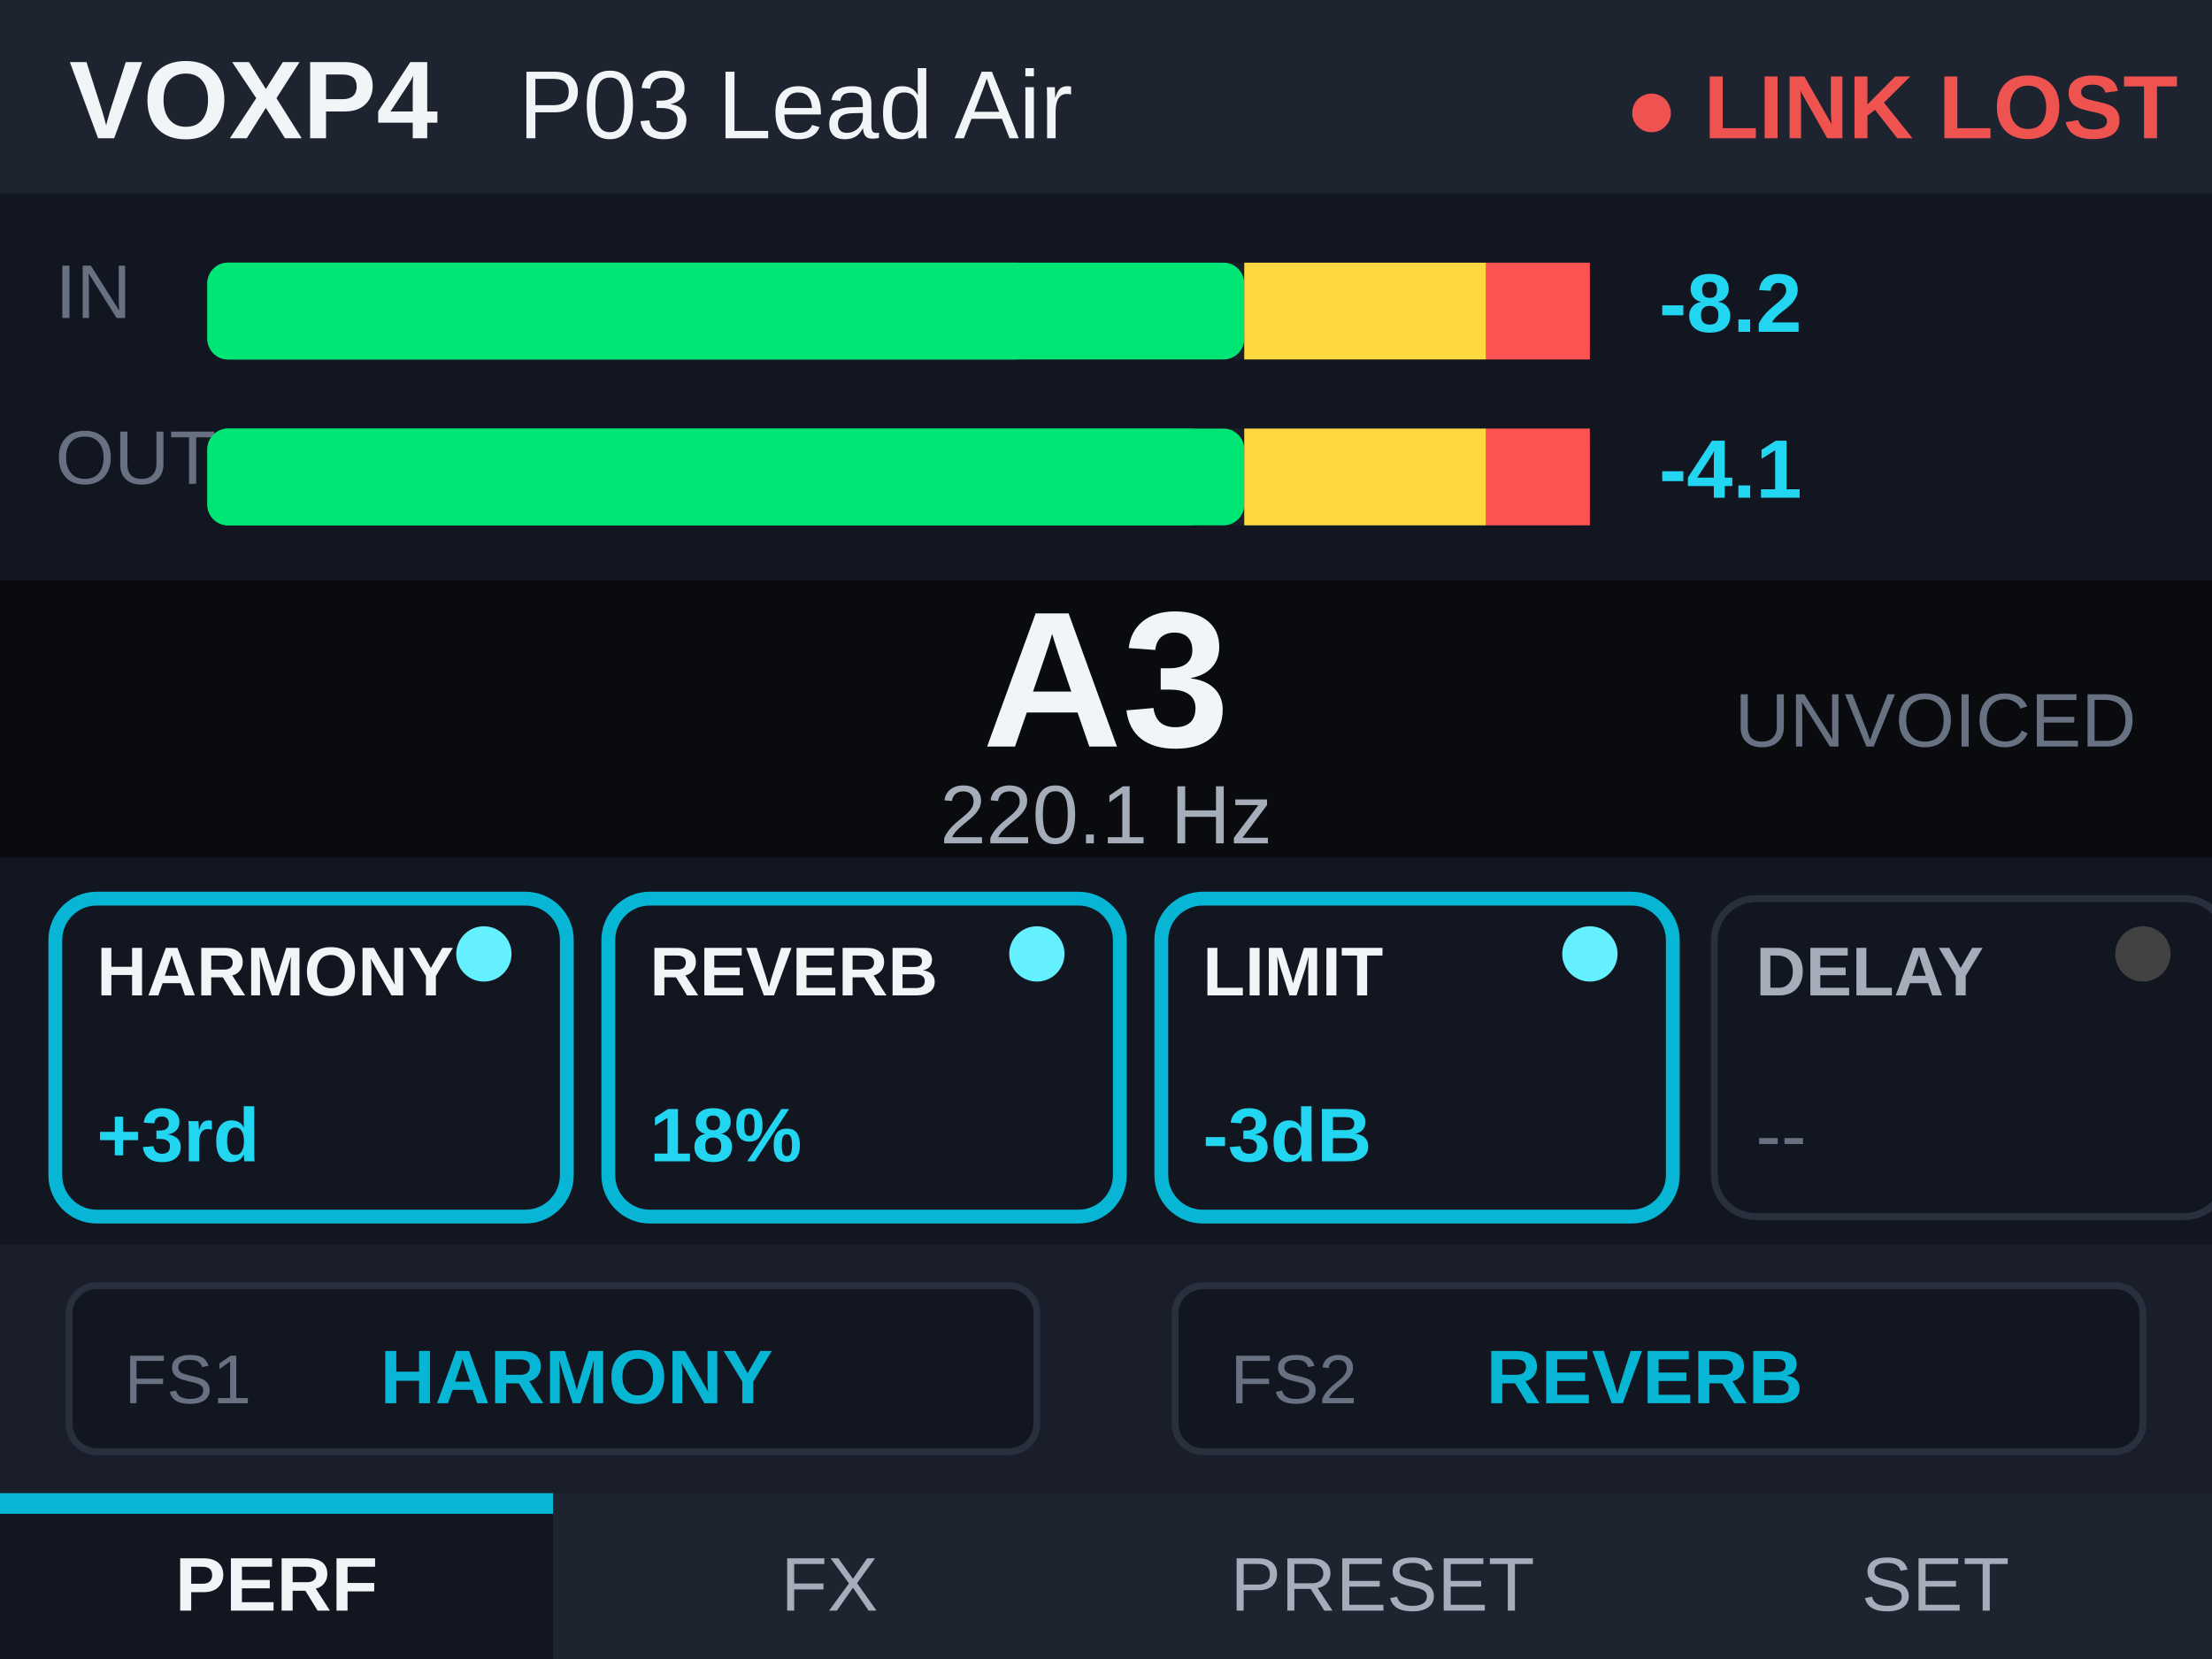
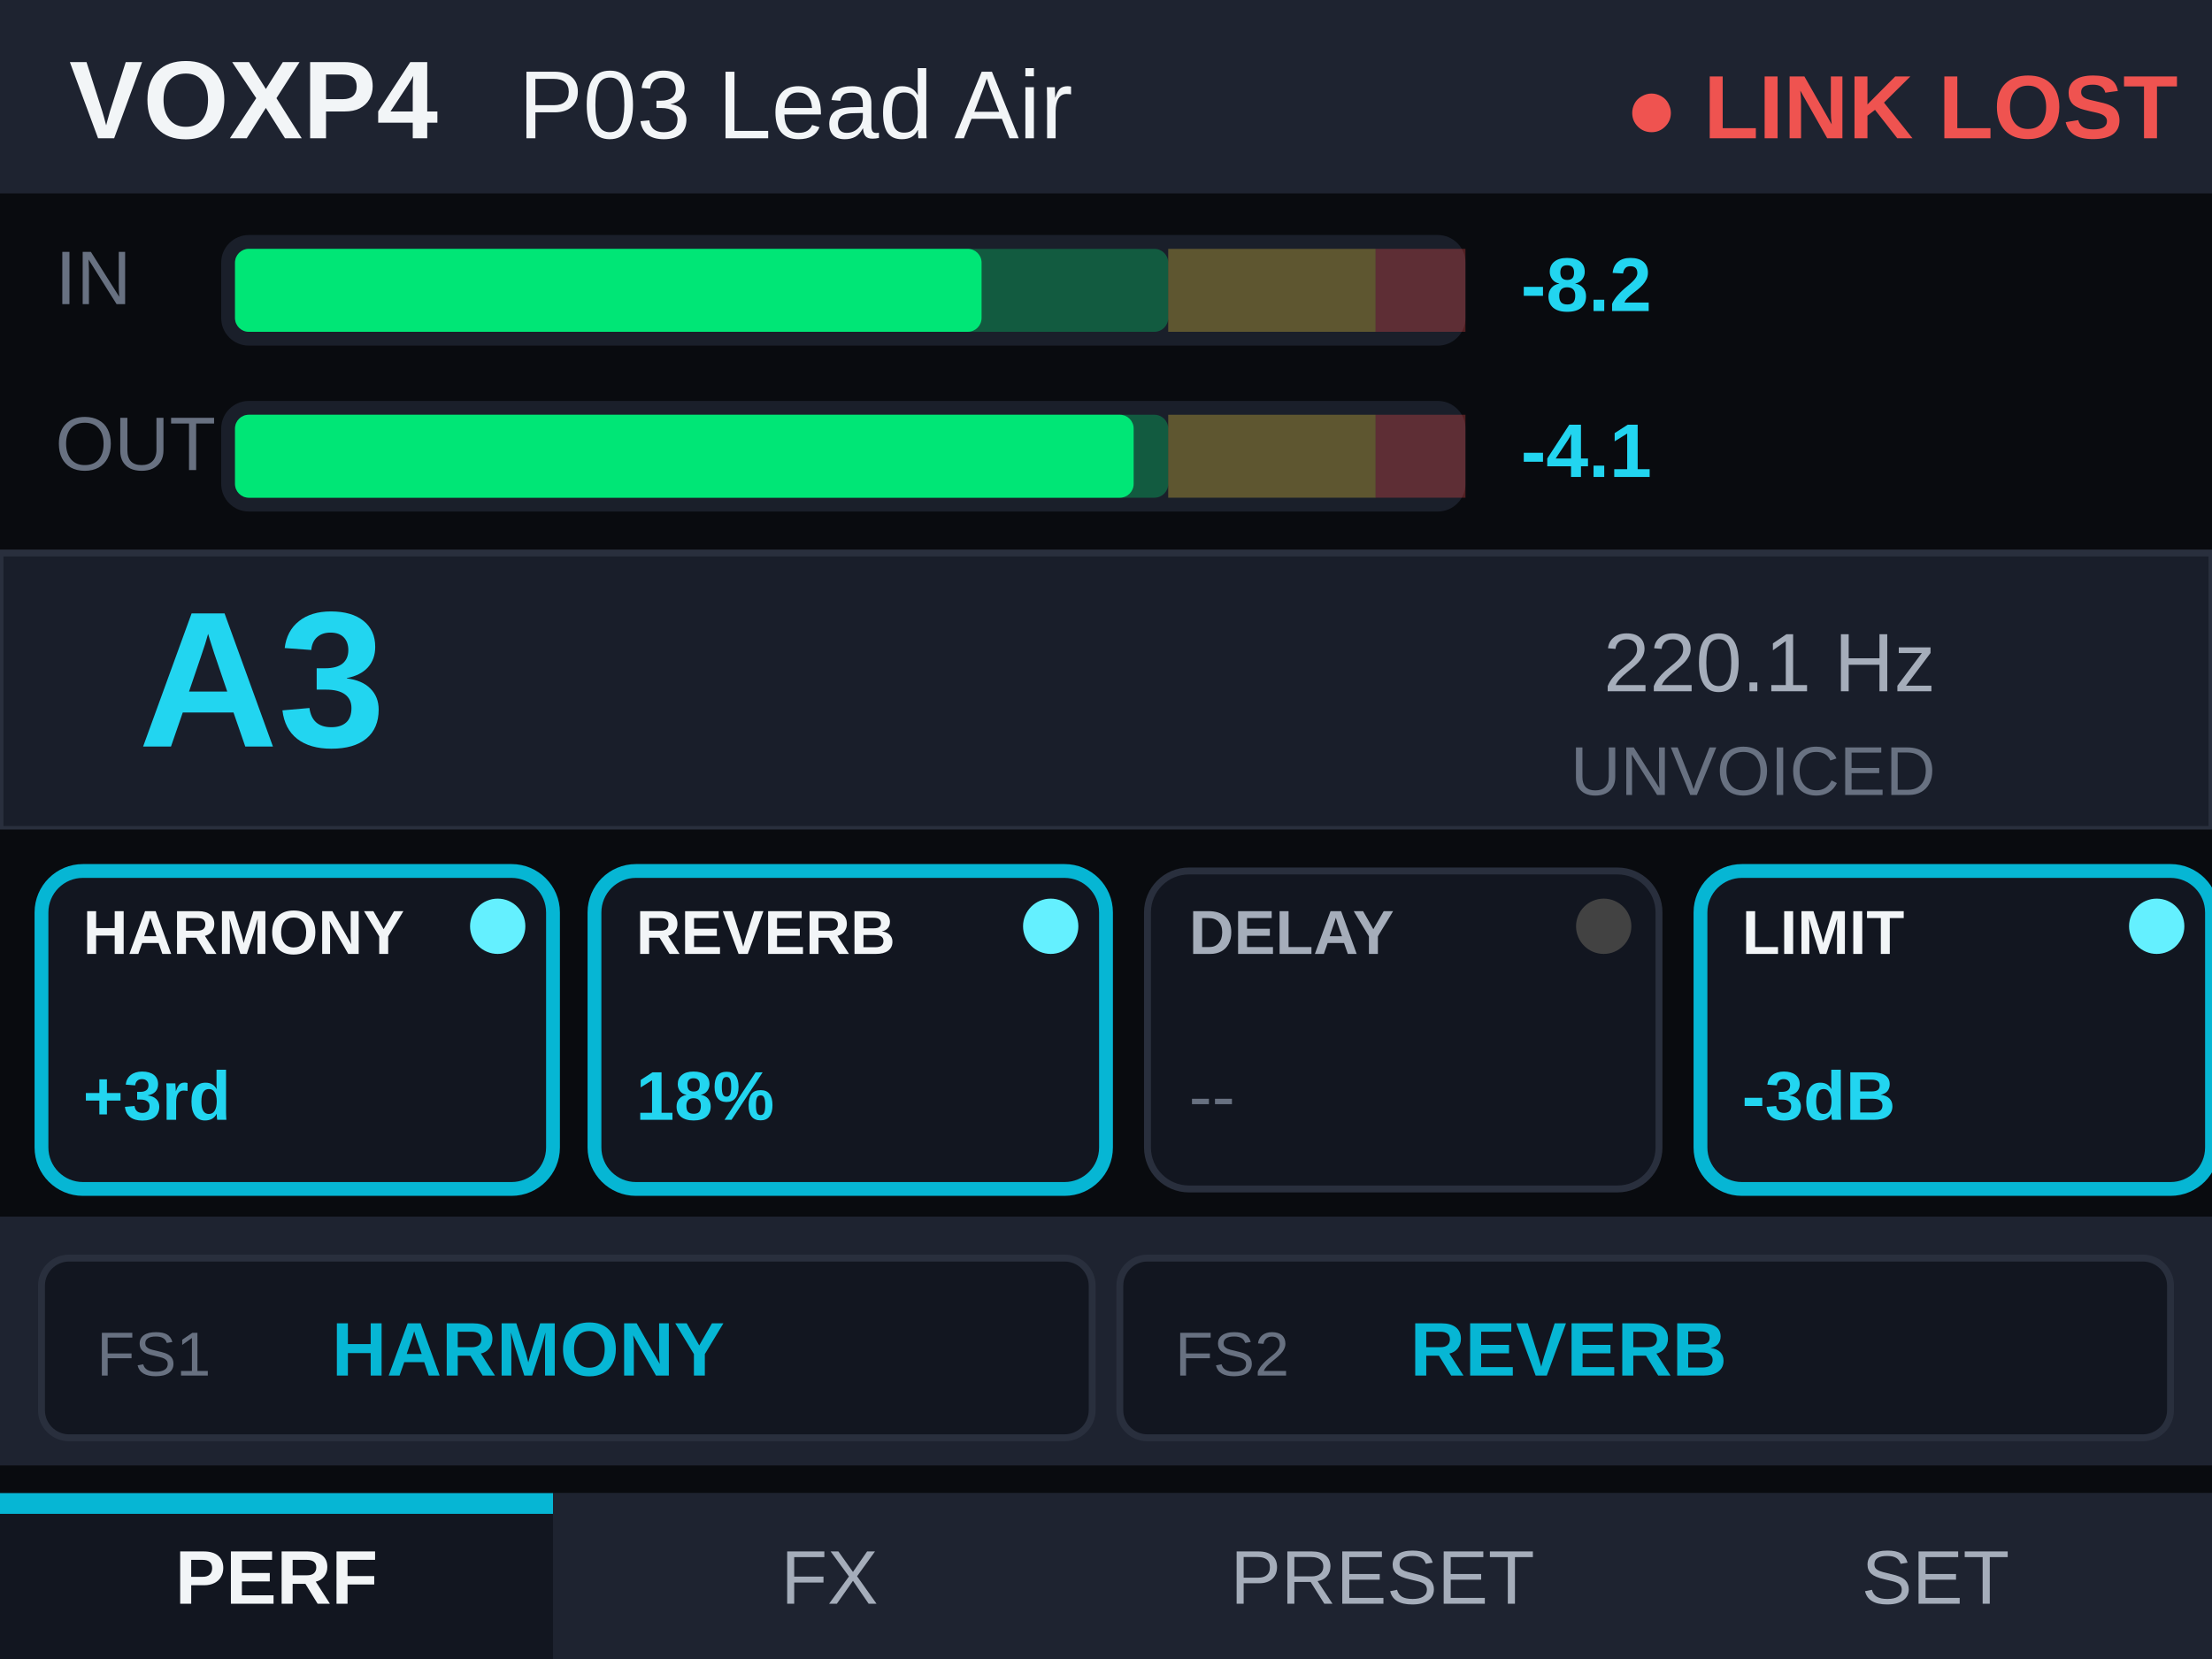
<svg xmlns="http://www.w3.org/2000/svg" viewBox="0 0 320 240" width="640" height="480">
  <defs>
    <linearGradient id="meterSafe" x1="0%" y1="0%" x2="100%" y2="0%">
      <stop offset="0%" style="stop-color:#00E676" />
      <stop offset="100%" style="stop-color:#00E676" />
    </linearGradient>
    <linearGradient id="meterWarning" x1="0%" y1="0%" x2="100%" y2="0%">
      <stop offset="0%" style="stop-color:#FFD740" />
      <stop offset="100%" style="stop-color:#FFD740" />
    </linearGradient>
    <linearGradient id="meterClip" x1="0%" y1="0%" x2="100%" y2="0%">
      <stop offset="0%" style="stop-color:#FF5252" />
      <stop offset="100%" style="stop-color:#FF5252" />
    </linearGradient>
    <style>
      .bg { fill: #090B0F; }
      .surface { fill: #121620; }
      .elevated { fill: #191E2A; }
      .header { fill: #1E2330; }
      .text-primary { fill: #F2F5F7; font-family: Arial, sans-serif; }
      .text-secondary { fill: #A5ADBA; font-family: Arial, sans-serif; }
      .text-muted { fill: #687181; font-family: Arial, sans-serif; }
      .text-accent { fill: #06B6D4; font-family: Arial, sans-serif; }
      .text-value { fill: #22D5F0; font-family: Arial, sans-serif; font-weight: bold; }
      .border-subtle { fill: none; stroke: #292F3D; stroke-width: 1; }
      .border-active { fill: none; stroke: #06B6D4; stroke-width: 2; }
      .led-off { fill: #424242; }
      .led-on { fill: #64F0FF; }
      .link-ok { fill: #66BB6A; }
      .link-lost { fill: #EF5350; }
      .fs-pressed { fill: #FFA726; }
      .meter-bg { fill: #1A1F2A; }
      .card { fill: #121620; }
    </style>
  </defs>
  <rect width="320" height="240" class="bg" />
  <rect width="320" height="28" class="header" />
  <text x="10" y="20" class="text-primary" font-size="16" font-weight="bold">VOXP4</text>
  <text x="75" y="20" class="text-primary" font-size="14">P03 Lead Air</text>
  <text x="235" y="20" class="link-lost" font-family="Arial" font-size="13" font-weight="bold">● LINK LOST</text>
-   <rect y="28" width="320" height="56" class="surface" />
-   <text x="8" y="46" class="text-muted" font-size="11">IN</text>
-   <rect x="30" y="38" width="200" height="14" rx="3" class="meter-bg" />
-   <rect x="30" y="38" width="150" height="14" rx="3" fill="url(#meterSafe)" />
-   <rect x="180" y="38" width="35" height="14" fill="url(#meterWarning)" />
-   <rect x="215" y="38" width="15" height="14" fill="url(#meterClip)" />
-   <rect x="30" y="38" width="120" height="14" rx="3" fill="#00E676" opacity="0.9" />
-   <text x="240" y="48" class="text-value" font-size="12">-8.2</text>
-   <text x="8" y="70" class="text-muted" font-size="11">OUT</text>
-   <rect x="30" y="62" width="200" height="14" rx="3" class="meter-bg" />
-   <rect x="30" y="62" width="150" height="14" rx="3" fill="url(#meterSafe)" />
-   <rect x="180" y="62" width="35" height="14" fill="url(#meterWarning)" />
-   <rect x="215" y="62" width="15" height="14" fill="url(#meterClip)" />
-   <rect x="30" y="62" width="145" height="14" rx="3" fill="#00E676" opacity="0.9" />
-   <text x="240" y="72" class="text-value" font-size="12">-4.1</text>
-   <rect y="84" width="320" height="40" class="bg" />
-   <text x="160" y="108" class="text-primary" font-size="28" font-weight="bold" text-anchor="middle">A3</text>
-   <text x="160" y="122" class="text-secondary" font-size="12" text-anchor="middle">220.1 Hz</text>
-   <text x="280" y="108" class="text-muted" font-size="11" text-anchor="middle">UNVOICED</text>
-   <rect y="124" width="320" height="56" class="surface" />
-   <rect x="8" y="130" width="74" height="46" rx="6" class="card" stroke="#06B6D4" stroke-width="2" />
-   <text x="14" y="144" class="text-primary" font-size="10" font-weight="bold">HARMONY</text>
-   <circle cx="70" cy="138" r="4" class="led-on" />
-   <text x="14" y="168" class="text-value" font-size="11">+3rd</text>
-   <rect x="88" y="130" width="74" height="46" rx="6" class="card" stroke="#06B6D4" stroke-width="2" />
-   <text x="94" y="144" class="text-primary" font-size="10" font-weight="bold">REVERB</text>
-   <circle cx="150" cy="138" r="4" class="led-on" />
-   <text x="94" y="168" class="text-value" font-size="11">18%</text>
-   <rect x="168" y="130" width="74" height="46" rx="6" class="card" stroke="#06B6D4" stroke-width="2" />
-   <text x="174" y="144" class="text-primary" font-size="10" font-weight="bold">LIMIT</text>
-   <circle cx="230" cy="138" r="4" class="led-on" />
-   <text x="174" y="168" class="text-value" font-size="11">-3dB</text>
-   <rect x="248" y="130" width="74" height="46" rx="6" class="card" stroke="#292F3D" stroke-width="1" />
-   <text x="254" y="144" class="text-secondary" font-size="10" font-weight="bold">DELAY</text>
-   <circle cx="310" cy="138" r="4" class="led-off" />
-   <text x="254" y="168" class="text-muted" font-size="11">--</text>
-   <rect y="180" width="320" height="36" class="elevated" />
-   <rect x="10" y="186" width="140" height="24" rx="4" class="surface" stroke="#292F3D" stroke-width="1" />
-   <text x="18" y="203" class="text-muted" font-size="10">FS1</text>
-   <text x="55" y="203" class="text-accent" font-size="11" font-weight="bold">HARMONY</text>
-   <rect x="170" y="186" width="140" height="24" rx="4" class="surface" stroke="#292F3D" stroke-width="1" />
-   <text x="178" y="203" class="text-muted" font-size="10">FS2</text>
-   <text x="215" y="203" class="text-accent" font-size="11" font-weight="bold">REVERB</text>
+   <rect y="28" width="320" height="52" class="bg" />
+   <text x="8" y="44" class="text-muted" font-size="11">IN</text>
+   <rect x="32" y="34" width="180" height="16" rx="4" class="meter-bg" />
+   <rect x="34" y="36" width="135" height="12" rx="2" fill="#00E676" opacity="0.3" />
+   <rect x="169" y="36" width="30" height="12" fill="#FFD740" opacity="0.3" />
+   <rect x="199" y="36" width="13" height="12" fill="#FF5252" opacity="0.3" />
+   <rect x="34" y="36" width="108" height="12" rx="2" fill="#00E676" />
+   <text x="220" y="45" class="text-value" font-size="11">-8.2</text>
+   <text x="8" y="68" class="text-muted" font-size="11">OUT</text>
+   <rect x="32" y="58" width="180" height="16" rx="4" class="meter-bg" />
+   <rect x="34" y="60" width="135" height="12" rx="2" fill="#00E676" opacity="0.3" />
+   <rect x="169" y="60" width="30" height="12" fill="#FFD740" opacity="0.3" />
+   <rect x="199" y="60" width="13" height="12" fill="#FF5252" opacity="0.3" />
+   <rect x="34" y="60" width="130" height="12" rx="2" fill="#00E676" />
+   <text x="220" y="69" class="text-value" font-size="11">-4.1</text>
+   <rect y="80" width="320" height="40" class="elevated" stroke="#292F3D" stroke-width="1" />
+   <text x="20" y="108" class="text-value" font-size="28" font-weight="bold">A3</text>
+   <text x="280" y="100" class="text-secondary" font-size="12" text-anchor="end">220.1 Hz</text>
+   <text x="280" y="115" class="text-muted" font-size="10" text-anchor="end">UNVOICED</text>
+   <rect y="120" width="320" height="56" class="bg" />
+   <rect x="6" y="126" width="74" height="46" rx="6" class="card" stroke="#06B6D4" stroke-width="2" />
+   <text x="12" y="138" class="text-primary" font-size="9" font-weight="bold">HARMONY</text>
+   <circle cx="72" cy="134" r="4" class="led-on" />
+   <text x="12" y="162" class="text-value" font-size="10">+3rd</text>
+   <rect x="86" y="126" width="74" height="46" rx="6" class="card" stroke="#06B6D4" stroke-width="2" />
+   <text x="92" y="138" class="text-primary" font-size="9" font-weight="bold">REVERB</text>
+   <circle cx="152" cy="134" r="4" class="led-on" />
+   <text x="92" y="162" class="text-value" font-size="10">18%</text>
+   <rect x="166" y="126" width="74" height="46" rx="6" class="card" stroke="#292F3D" stroke-width="1" />
+   <text x="172" y="138" class="text-secondary" font-size="9" font-weight="bold">DELAY</text>
+   <circle cx="232" cy="134" r="4" class="led-off" />
+   <text x="172" y="162" class="text-muted" font-size="10">--</text>
+   <rect x="246" y="126" width="74" height="46" rx="6" class="card" stroke="#06B6D4" stroke-width="2" />
+   <text x="252" y="138" class="text-primary" font-size="9" font-weight="bold">LIMIT</text>
+   <circle cx="312" cy="134" r="4" class="led-on" />
+   <text x="252" y="162" class="text-value" font-size="10">-3dB</text>
+   <rect y="176" width="320" height="36" class="header" />
+   <rect x="6" y="182" width="152" height="26" rx="4" class="surface" stroke="#292F3D" stroke-width="1" />
+   <text x="14" y="199" class="text-muted" font-size="9">FS1</text>
+   <text x="48" y="199" class="text-accent" font-size="11" font-weight="bold">HARMONY</text>
+   <rect x="162" y="182" width="152" height="26" rx="4" class="surface" stroke="#292F3D" stroke-width="1" />
+   <text x="170" y="199" class="text-muted" font-size="9">FS2</text>
+   <text x="204" y="199" class="text-accent" font-size="11" font-weight="bold">REVERB</text>
  <rect y="216" width="320" height="24" class="header" />
  <rect x="0" y="216" width="80" height="24" class="surface" />
  <rect x="0" y="216" width="80" height="3" fill="#06B6D4" />
-   <text x="40" y="233" class="text-primary" font-size="11" font-weight="bold" text-anchor="middle">PERF</text>
+   <text x="40" y="232" class="text-primary" font-size="11" font-weight="bold" text-anchor="middle">PERF</text>
  <rect x="80" y="216" width="80" height="24" class="header" />
-   <text x="120" y="233" class="text-secondary" font-size="11" text-anchor="middle">FX</text>
+   <text x="120" y="232" class="text-secondary" font-size="11" text-anchor="middle">FX</text>
  <rect x="160" y="216" width="80" height="24" class="header" />
-   <text x="200" y="233" class="text-secondary" font-size="11" text-anchor="middle">PRESET</text>
+   <text x="200" y="232" class="text-secondary" font-size="11" text-anchor="middle">PRESET</text>
  <rect x="240" y="216" width="80" height="24" class="header" />
-   <text x="280" y="233" class="text-secondary" font-size="11" text-anchor="middle">SET</text>
+   <text x="280" y="232" class="text-secondary" font-size="11" text-anchor="middle">SET</text>
</svg>
